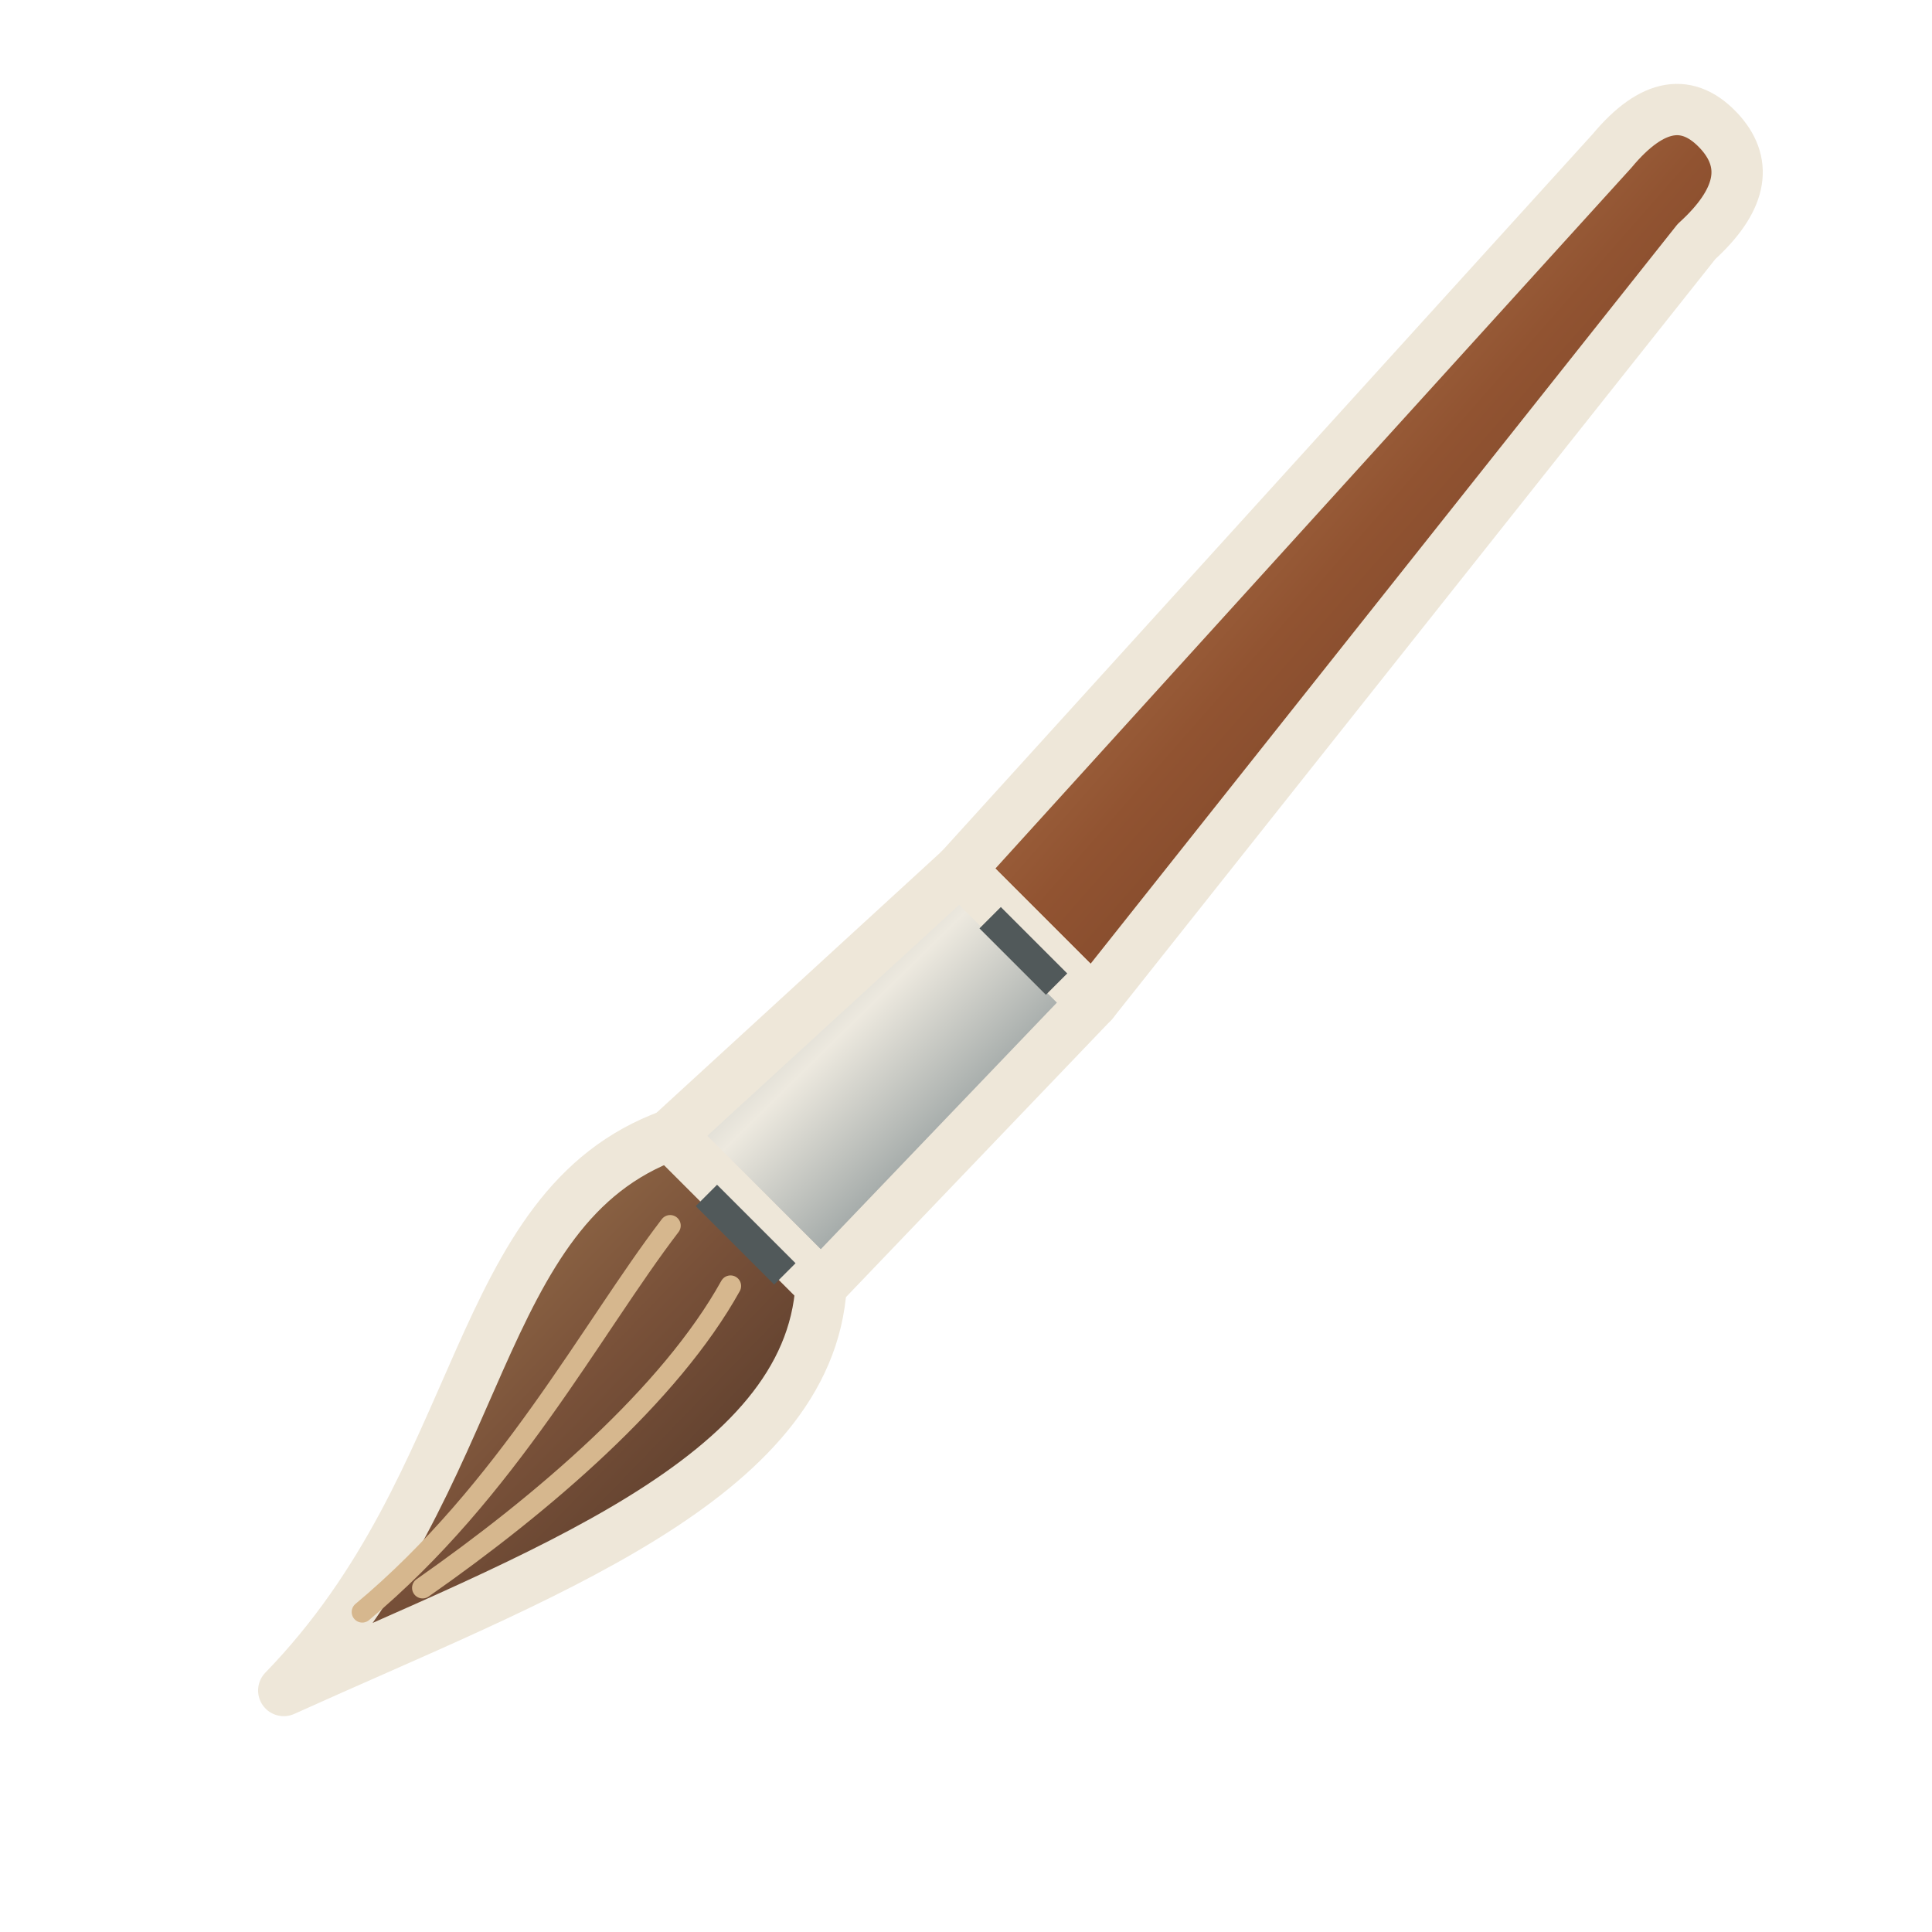
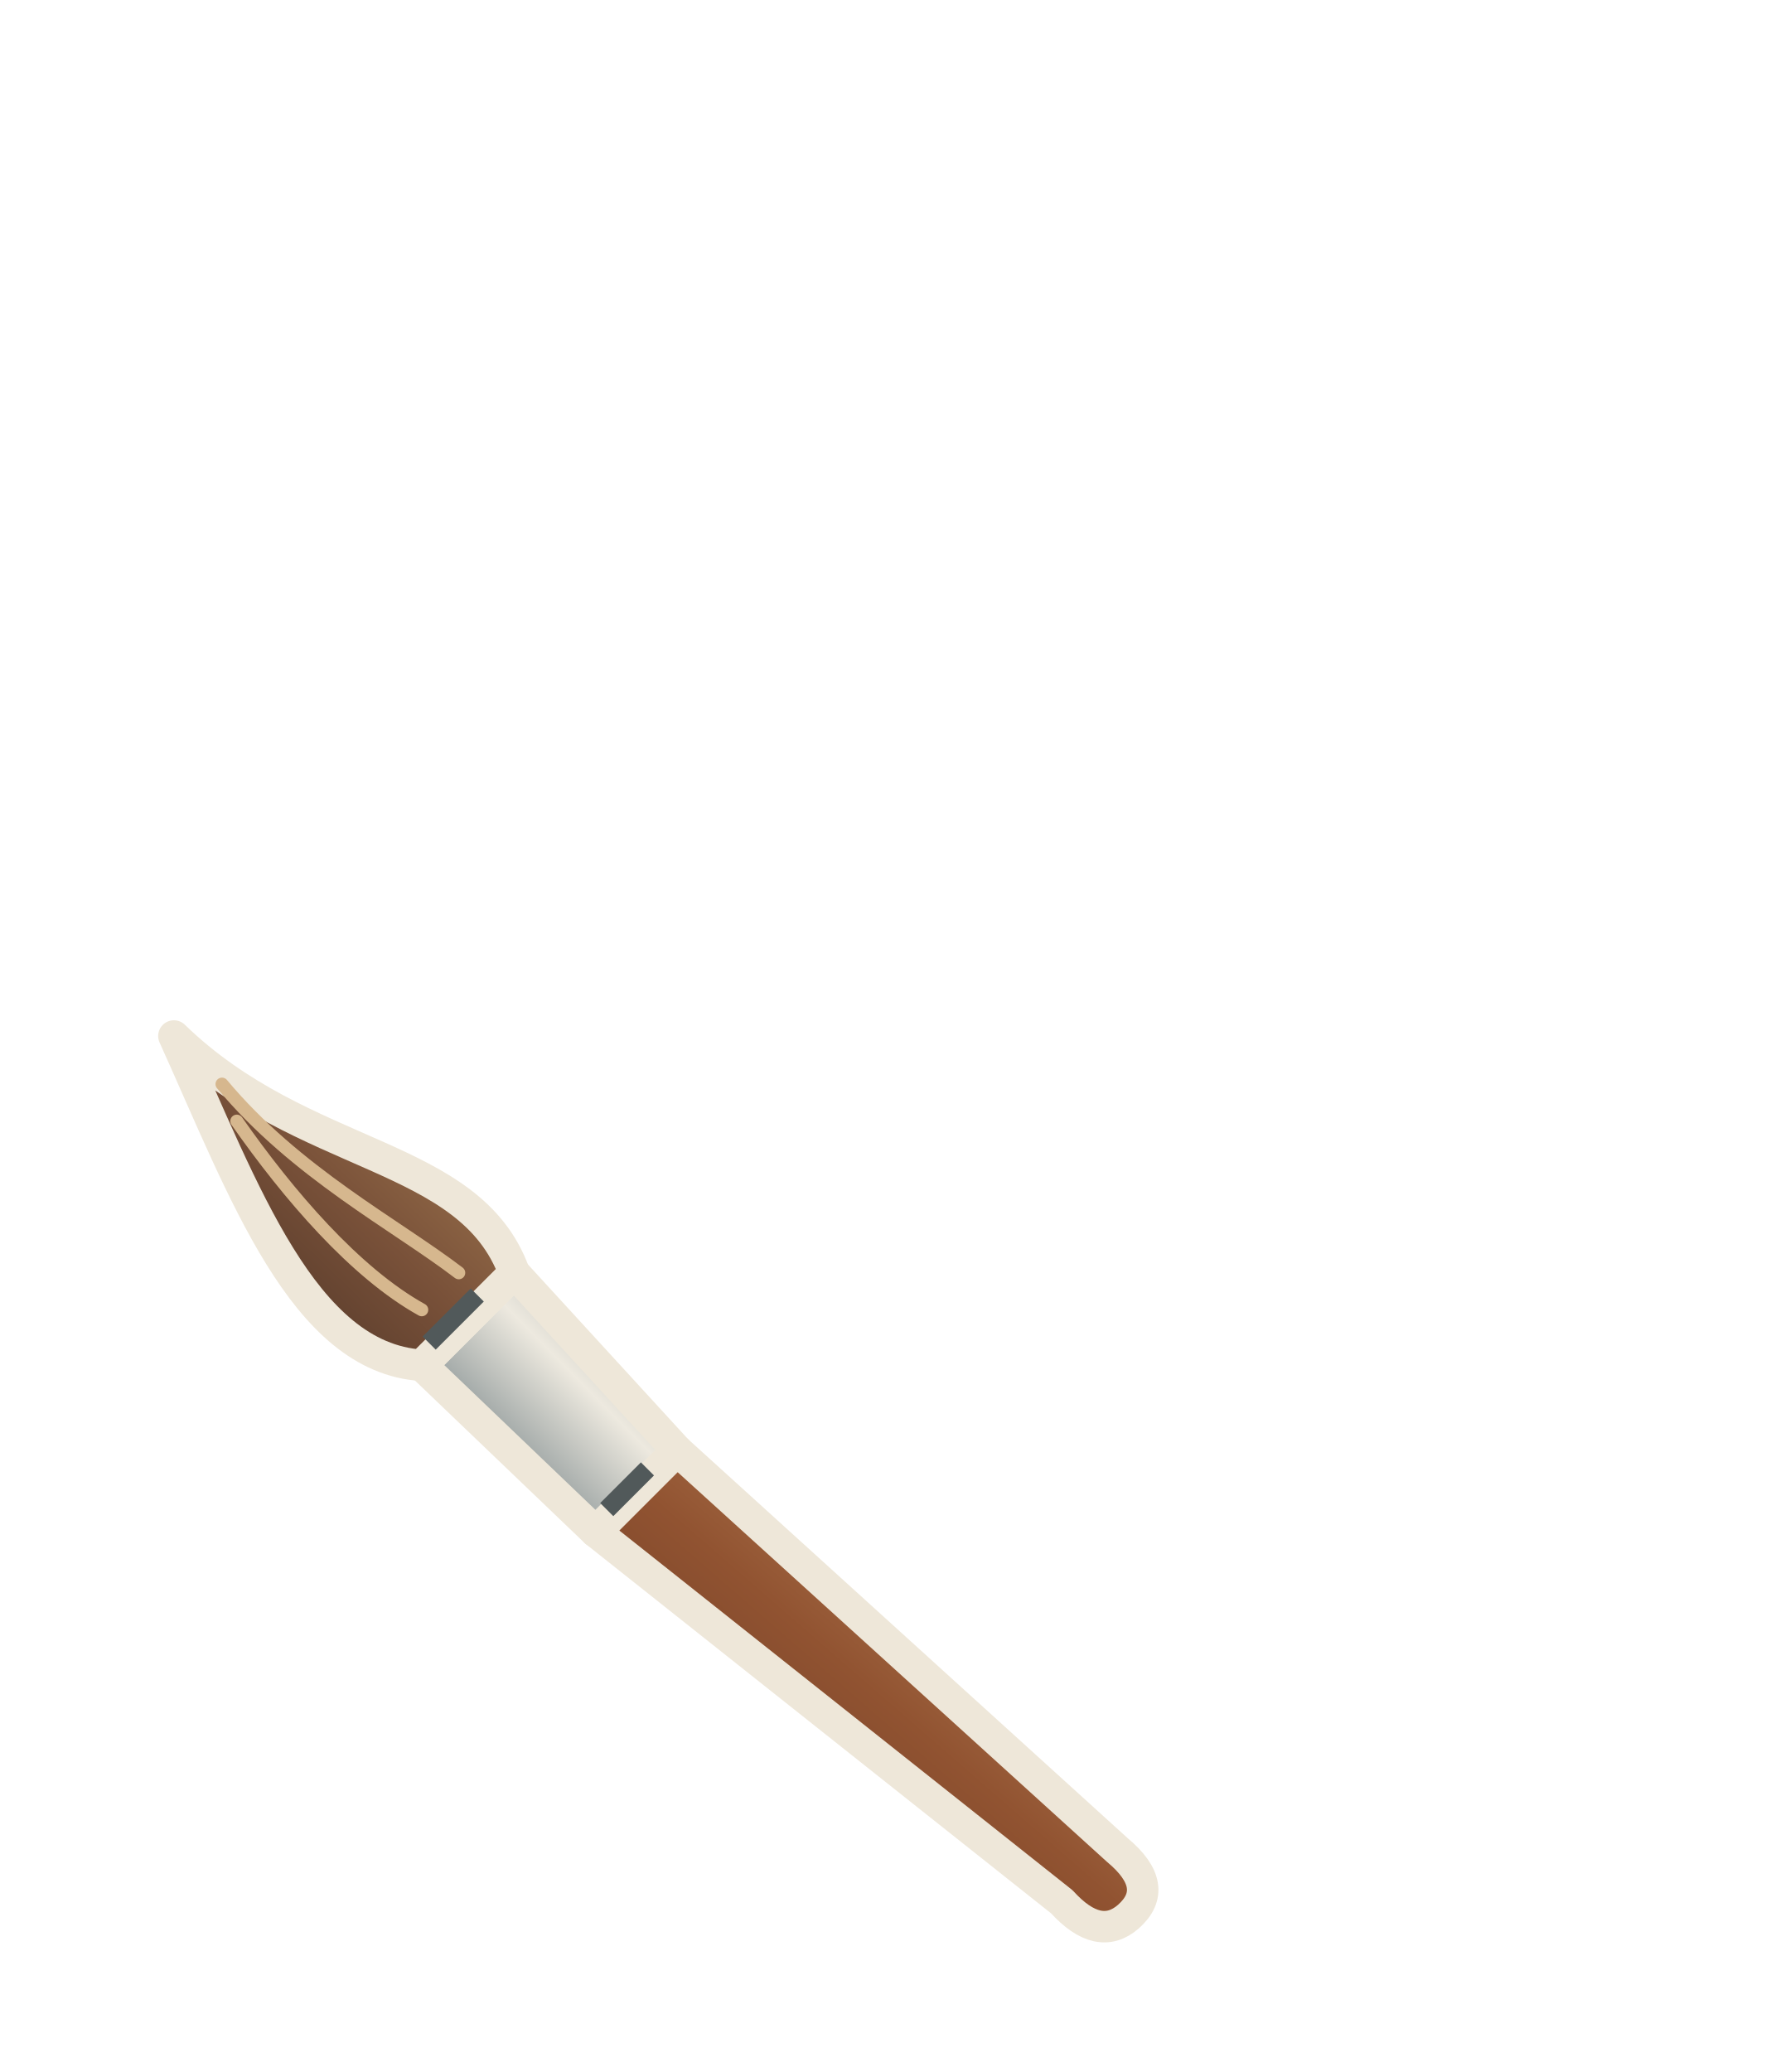
- <svg xmlns="http://www.w3.org/2000/svg" width="36" height="36" viewBox="0 0 32 32">
+ <svg xmlns="http://www.w3.org/2000/svg" width="54" height="63" viewBox="0 0 48 56">
  <defs>
    <linearGradient id="wood" x1="0" y1="0" x2="1" y2="1">
      <stop stop-color="#d1a172" />
      <stop offset=".5" stop-color="#915331" />
      <stop offset="1" stop-color="#572f20" />
    </linearGradient>
    <linearGradient id="metal" x1="0" y1="0" x2="1" y2="1">
      <stop stop-color="#858f91" />
      <stop offset=".4" stop-color="#ede9df" />
      <stop offset=".65" stop-color="#a1a8a7" />
      <stop offset="1" stop-color="#5b676a" />
    </linearGradient>
    <linearGradient id="hair" x1="0" y1="0" x2="1" y2="1">
      <stop stop-color="#b08758" />
      <stop offset=".5" stop-color="#795139" />
      <stop offset="1" stop-color="#3f2b21" />
    </linearGradient>
  </defs>
-   <g stroke="#eee7d9" stroke-width=".85" stroke-linejoin="round">
-     <path d="M15.9 14.4 26.7 2.5Q27.7 1.3 28.5 2.2 29.2 3 28.1 4L18.1 16.6Z" fill="url(#wood)" />
-     <path d="m15.9 14.4 2.2 2.2-4.5 4.7-2.5-2.5Z" fill="url(#metal)" />
-     <path d="M11.1 18.8c-3.3 1.2-3 5.7-6.4 9.2 4.2-1.9 8.7-3.5 8.9-6.7Z" fill="url(#hair)" />
+   <g transform="rotate(90 4.7 28)">
+     <g stroke="#eee7d9" stroke-width=".85" stroke-linejoin="round">
+       <path d="M15.9 14.4 26.7 2.5Q27.7 1.3 28.5 2.2 29.2 3 28.1 4L18.1 16.6Z" fill="url(#wood)" />
+       <path d="m15.9 14.4 2.2 2.2-4.5 4.7-2.5-2.5Z" fill="url(#metal)" />
+       <path d="M11.1 18.8c-3.3 1.2-3 5.7-6.4 9.2 4.2-1.9 8.7-3.5 8.9-6.7Z" fill="url(#hair)" />
+     </g>
+     <path d="m16.4 15.2 1.1 1.1m-5.8 3.5 1.3 1.3" fill="none" stroke="#51595a" stroke-width=".5" />
+     <path d="M11.1 20.3c-1.3 1.7-2.7 4.4-5.1 6.4m6.1-5.4c-1 1.8-3.1 3.6-5.1 5" fill="none" stroke="#d6b78e" stroke-width=".35" stroke-linecap="round" />
  </g>
-   <path d="m16.4 15.2 1.1 1.1m-5.8 3.5 1.3 1.3" fill="none" stroke="#51595a" stroke-width=".5" />
-   <path d="M11.1 20.3c-1.3 1.7-2.7 4.4-5.1 6.4m6.1-5.4c-1 1.8-3.1 3.6-5.1 5" fill="none" stroke="#d6b78e" stroke-width=".35" stroke-linecap="round" />
</svg>
